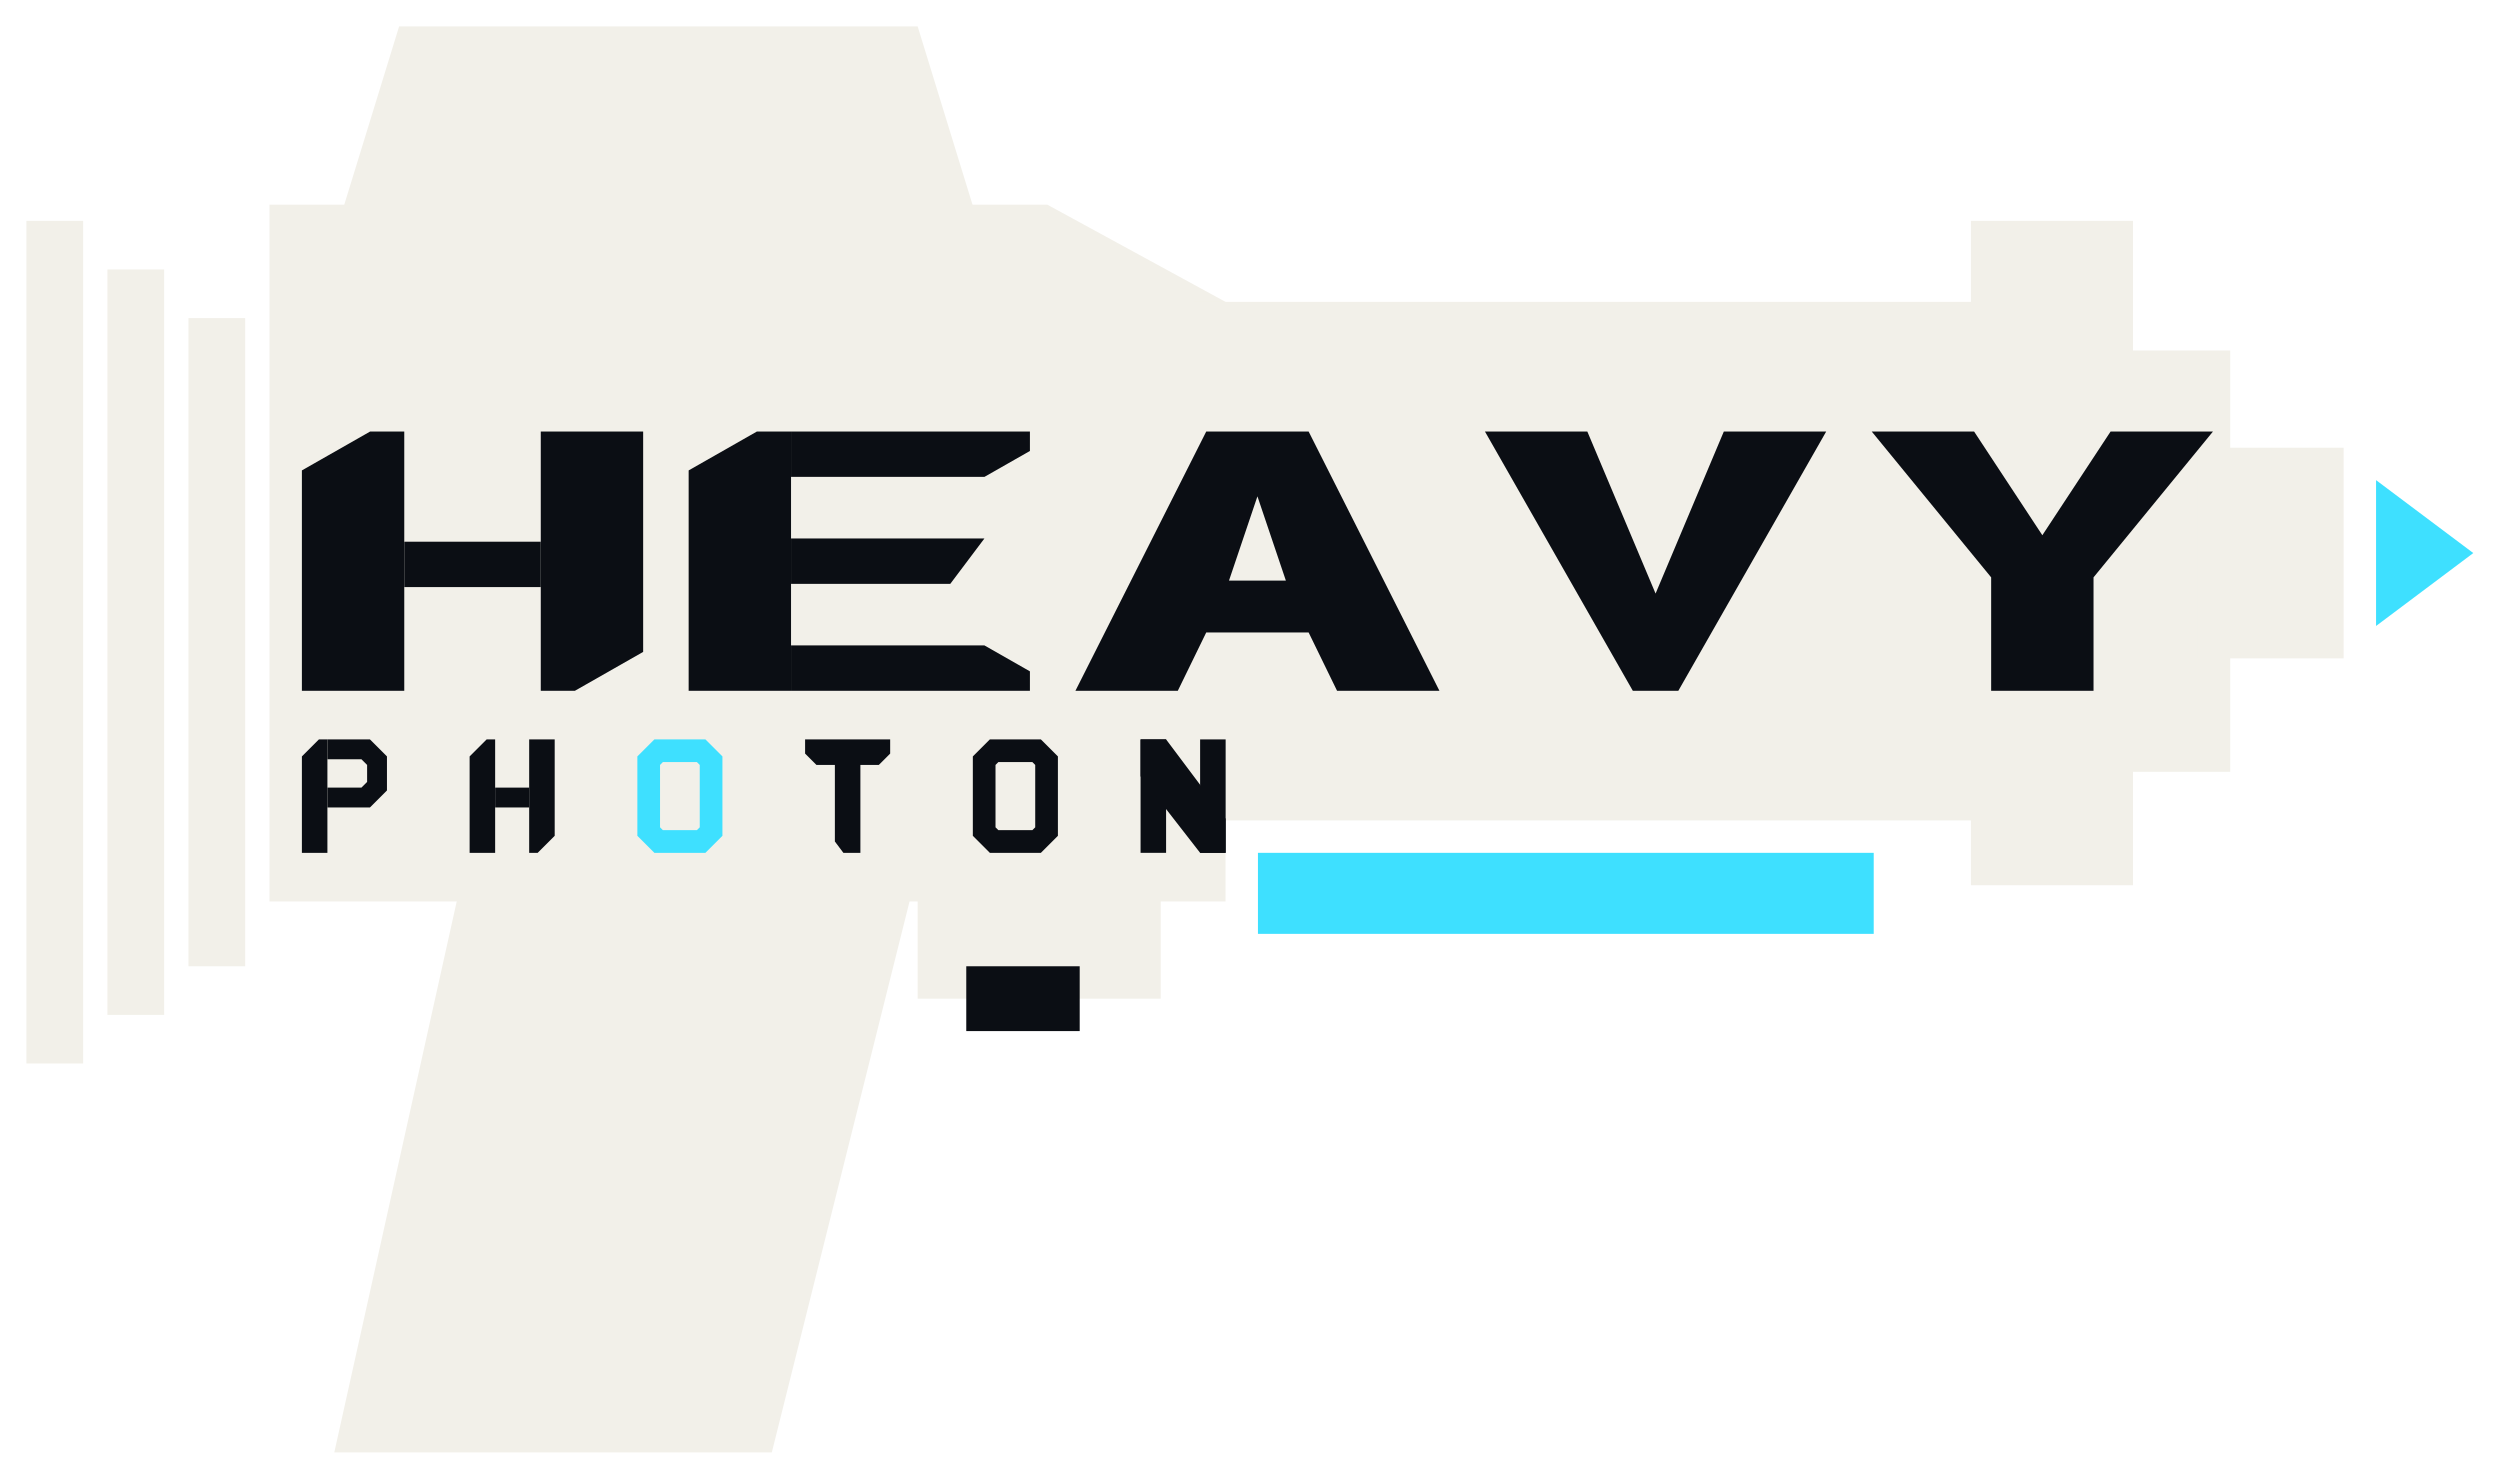
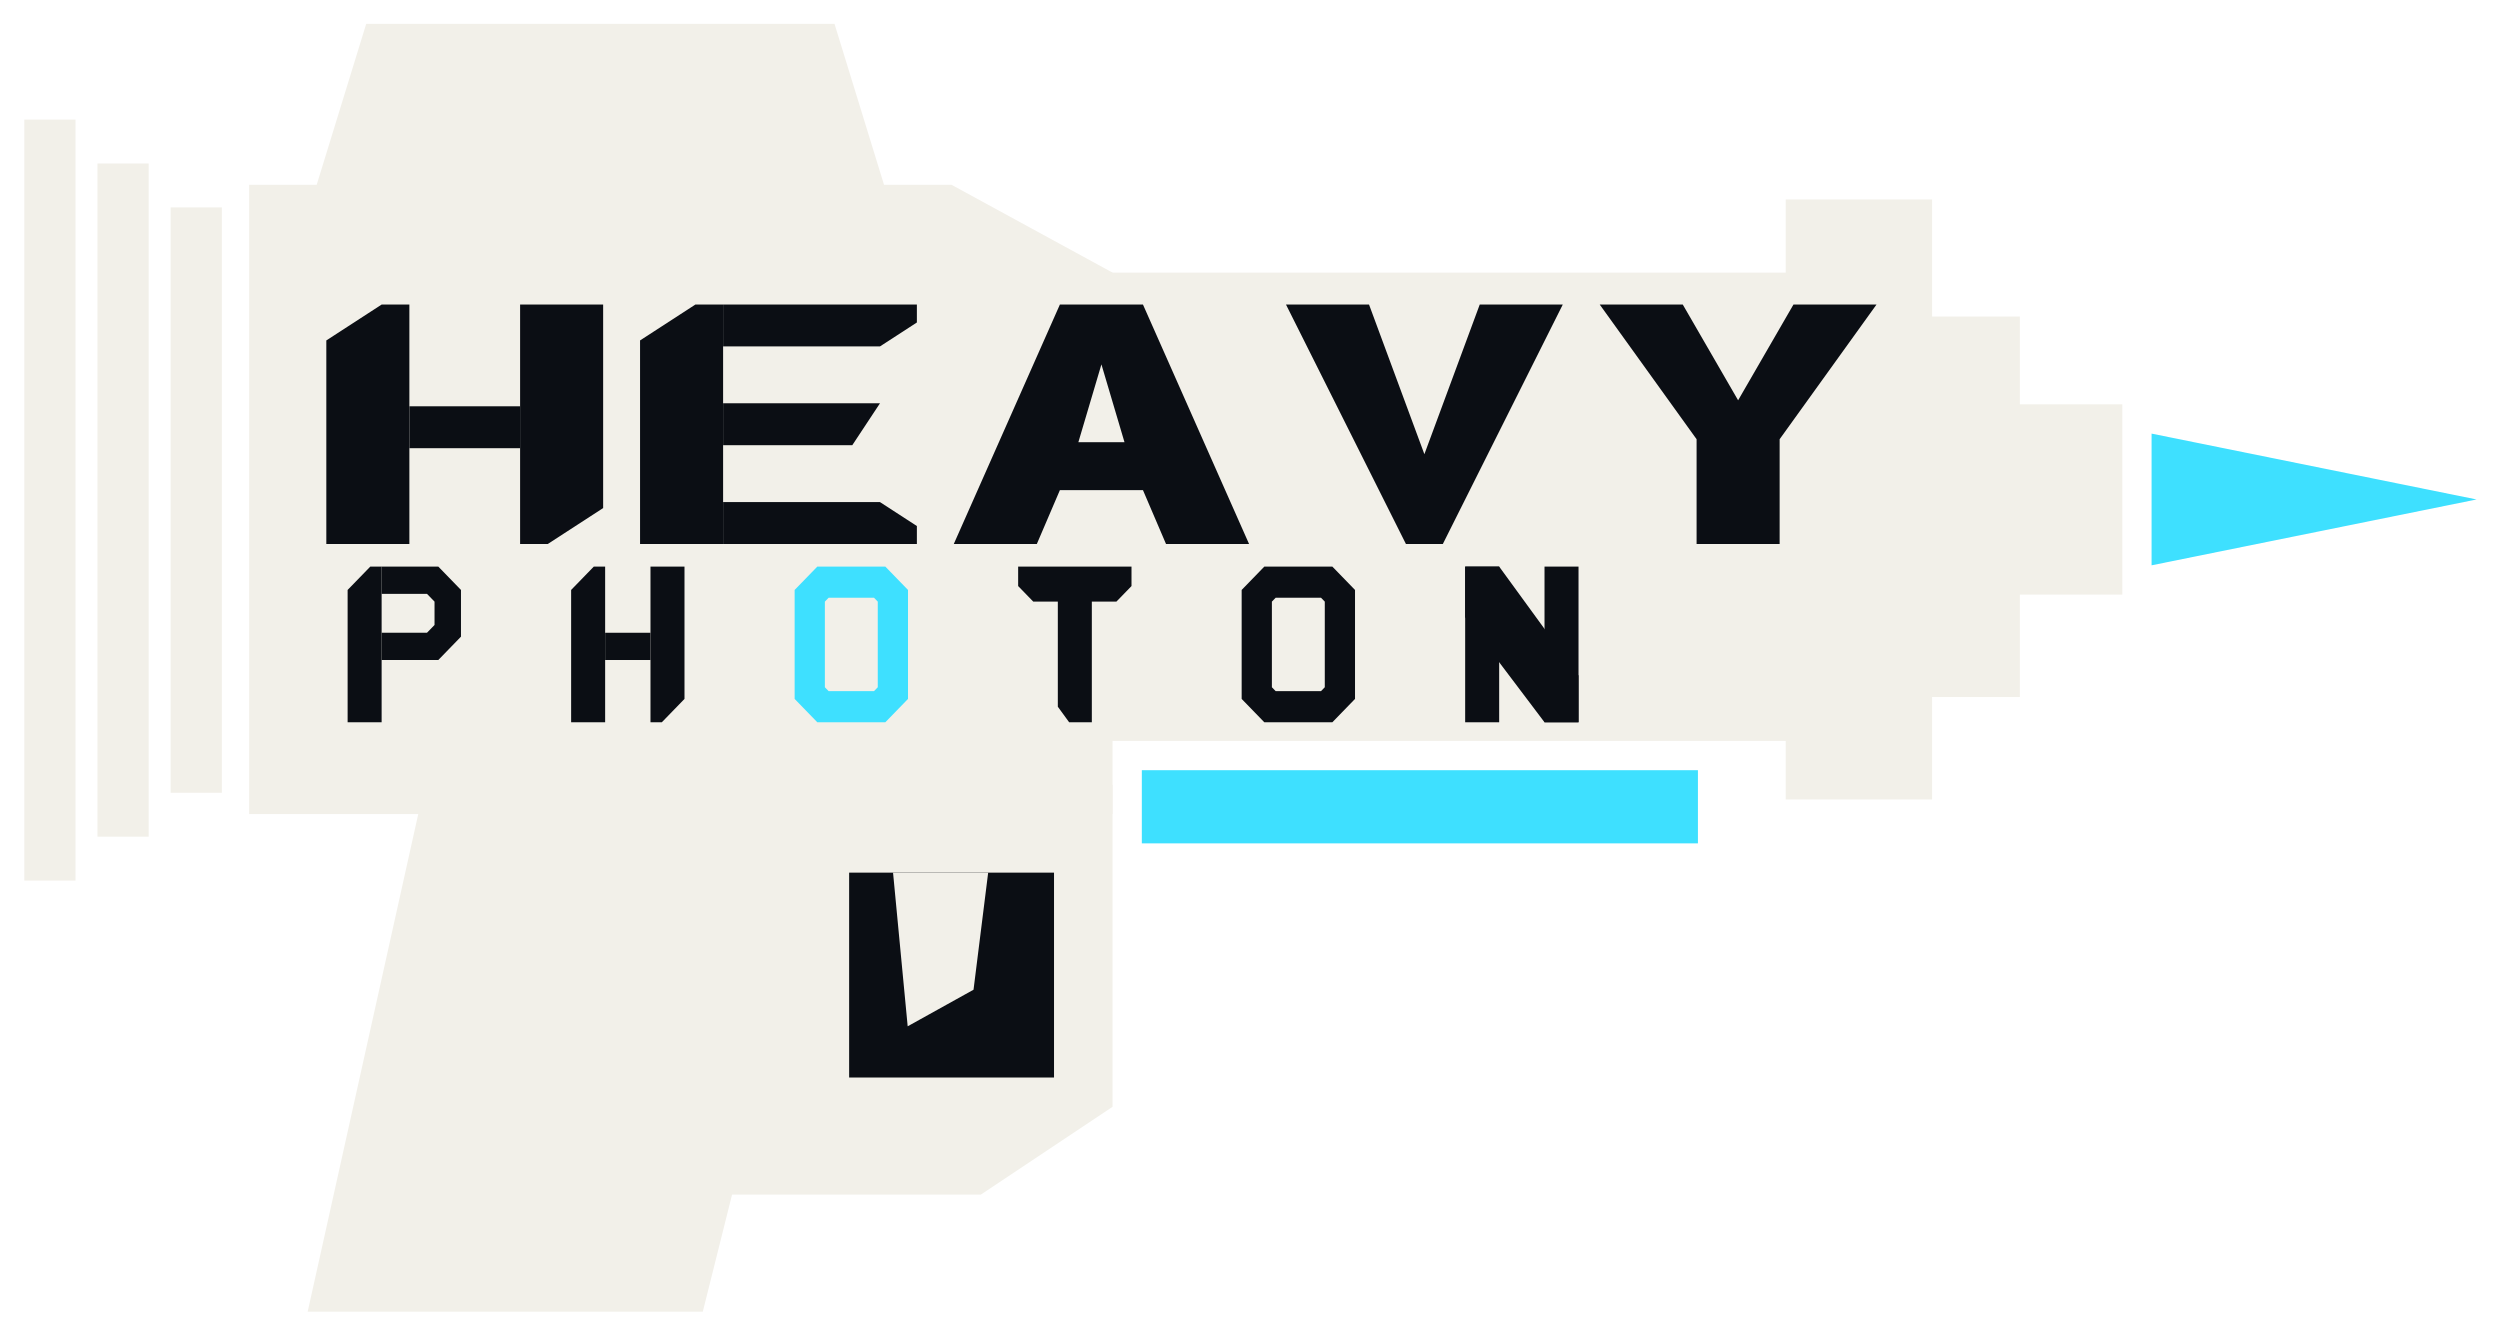
- <svg xmlns="http://www.w3.org/2000/svg" viewBox="47.67 75.67 570.83 337.83" width="570.83" height="337.83">
+ <svg xmlns="http://www.w3.org/2000/svg" viewBox="46.21 75.67 632.08 337.83" width="632.08" height="337.83" version="1.1" id="svg25">
+   <defs id="defs25" />
+   <g id="fin-1" transform="matrix(1.85,0,0,1.85,48.65385,-16.19231)">
+     <g fill="#f2f0e9" id="g2">
+       <rect x="2" y="66" width="7" height="104" id="rect2" />
+     </g>
+   </g>
+   <g id="fin-2" transform="matrix(1.85,0,0,1.85,48.65385,-16.19231)">
+     <g fill="#f2f0e9" id="g3">
+       <rect x="12" y="72" width="7" height="92" id="rect3" />
+     </g>
+   </g>
+   <g id="fin-3" transform="matrix(1.85,0,0,1.85,48.65385,-16.19231)">
+     <g fill="#f2f0e9" id="g4">
+       <rect x="22" y="78" width="7" height="80" id="rect4" />
+     </g>
+   </g>
  <g id="gun" transform="translate(50 4) scale(1.85)">
-     <g id="fin-1">
-       <g fill="#F2F0E9">
-         <rect x="2" y="66" width="7" height="104" />
-       </g>
-     </g>
-     <g id="fin-2">
-       <g fill="#F2F0E9">
-         <rect x="12" y="72" width="7" height="92" />
-       </g>
-     </g>
-     <g id="fin-3">
-       <g fill="#F2F0E9">
-         <rect x="22" y="78" width="7" height="80" />
-       </g>
-     </g>
    <g id="grip">
-       <g fill="#F2F0E9">
-         <path d="M56,146 L112,146 L94,218 L40,218 Z" />
+       <g fill="#F2F0E9" id="g5">
+         <path d="M56,146 L112,146 L94,218 L40,218 Z" id="path4" />
      </g>
    </g>
    <g id="body">
-       <g fill="#F2F0E9">
-         <path d="M32,64 L128,64 L150,76 L150,150 L32,150 Z" />
+       <g fill="#F2F0E9" id="g6">
+         <path d="M32,64 L128,64 L150,76 L150,150 L32,150 Z" id="path5" />
      </g>
    </g>
    <g id="sight">
-       <g fill="#F2F0E9">
-         <path d="M48,42 L112,42 L120,68 L40,68 Z" />
+       <g fill="#F2F0E9" id="g7">
+         <path d="M48,42 L112,42 L120,68 L40,68 Z" id="path6" />
      </g>
    </g>
    <g id="trigger">
-       <g fill="#F2F0E9">
-         <rect x="112" y="146" width="30" height="16" />
+       <g fill="#F2F0E9" id="g8">
+         <path d="M110,146 L150,146 L150,190 L132,202 L96,202 Z" id="rect7" />
      </g>
-       <rect x="118" y="158" width="14" height="8" fill="#0B0E14" />
+       <path d="M114,158 L142,158 L142,186 L114,186 Z" fill="#0B0E14" id="rect8" />
+       <path d="M120,158 L133,158 L131,174 L122,179 Z" fill="#F2F0E9" id="trigger-blade" />
    </g>
    <g id="barrel">
-       <g fill="#F2F0E9">
-         <path d="M146,76 L246,76 L246,140 L146,140 Z" />
+       <g fill="#F2F0E9" id="g9">
+         <path d="M146,76 L246,76 L246,140 L146,140 Z" id="path8" />
      </g>
-       <rect x="154" y="144" width="76" height="10" fill="#3EE0FF" />
+       <rect x="154" y="144" width="76" height="10" fill="#3EE0FF" id="rect9" />
    </g>
    <g id="muzzle">
-       <g fill="#F2F0E9">
-         <path d="M242,66 L262,66 L262,82 L274,82 L274,134 L262,134 L262,148 L242,148 Z" />
+       <g fill="#F2F0E9" id="g10">
+         <path d="M242,66 L262,66 L262,82 L274,82 L274,134 L262,134 L262,148 L242,148 Z" id="path9" />
      </g>
    </g>
-     <g id="tip">
-       <g fill="#F2F0E9">
-         <rect x="270" y="94" width="18" height="26" />
-       </g>
-       <path d="M292,98 L304,107 L292,116 Z" fill="#3EE0FF" />
+   </g>
+   <g id="tip" transform="matrix(1.85,0,0,1.85,50,4)">
+     <g fill="#F2F0E9" id="g11">
+       <rect x="270" y="94" width="18" height="26" id="rect10" />
    </g>
-     <g id="word-heavy" fill="#0B0E14" transform="translate(36 92) scale(0.702 0.4)">
-       <g id="heavy-h0" transform="translate(0.0 0)">
-         <g>
-           <rect x="18" y="34" width="24" height="14" />
-           <polygon points="0,12 12,0 18,0 18,80 0,80" />
-           <polygon points="42,0 60,0 60,68 48,80 42,80" />
-         </g>
-       </g>
-       <g id="heavy-e1" transform="translate(68.0 0)">
-         <g>
-           <polygon points="0,12 12,0 18,0 18,80 0,80" />
-           <polygon points="18,0 60,0 60,6 52,14 18,14" />
-           <polygon points="18,33 52,33 46,47 18,47" />
-           <polygon points="18,66 52,66 60,74 60,80 18,80" />
-         </g>
-       </g>
-       <g id="heavy-a2" transform="translate(136.0 0)">
-         <g>
-           <path fill-rule="evenodd" transform="translate(0 0)" d="M23,0 L41,0 L64,80 L46,80 L41,62 L23,62 L18,80 L0,80 Z M32,20 L37,46 L27,46 Z" />
-         </g>
-       </g>
-       <g id="heavy-v3" transform="translate(208.0 0)">
-         <g>
-           <polygon points="0,0 18,0 30,50 42,0 60,0 34,80 26,80" />
-         </g>
-       </g>
-       <g id="heavy-y4" transform="translate(276.0 0)">
-         <g>
-           <polygon points="0,0 18,0 30,32 42,0 60,0 39,45 39,80 21,80 21,45" />
-         </g>
+     <path d="m 292,98 44.415,9 L 292,116 Z" fill="#3ee0ff" id="path11" style="stroke-width:1.924" />
+   </g>
+   <g id="word-heavy" fill="#0b0e14" transform="matrix(1.166489,0,0,0.7568269,128.7154,152.6615)">
+     <g id="heavy-h0">
+       <g id="g12">
+         <rect x="18" y="34" width="24" height="14" id="rect11" />
+         <polygon points="18,0 18,80 0,80 0,12 12,0 " id="polygon11" />
+         <polygon points="60,68 48,80 42,80 42,0 60,0 " id="polygon12" />
      </g>
    </g>
-     <g id="word-photon" fill="#0B0E14" transform="translate(36 130) scale(0.175)">
-       <g id="photon-p0" transform="translate(0.0 0)">
-         <g>
-           <path fill-rule="evenodd" transform="translate(0 0)" d="M18,0 L48,0 L60,12 L60,36 L48,48 L18,48 L18,34 L42,34 L46,30 L46,18 L42,14 L18,14 Z" />
-           <polygon points="0,12 12,0 18,0 18,80 0,80" />
-         </g>
+     <g id="heavy-e1" transform="translate(68)">
+       <g id="g16">
+         <polygon points="18,0 18,80 0,80 0,12 12,0 " id="polygon13" />
+         <polygon points="60,6 52,14 18,14 18,0 60,0 " id="polygon14" />
+         <polygon points="18,47 18,33 52,33 46,47 " id="polygon15" />
+         <polygon points="60,74 60,80 18,80 18,66 52,66 " id="polygon16" />
      </g>
-       <g id="photon-h1" transform="translate(118.3 0)">
-         <g>
-           <rect x="18" y="34" width="24" height="14" />
-           <polygon points="0,12 12,0 18,0 18,80 0,80" />
-           <polygon points="42,0 60,0 60,68 48,80 42,80" />
-         </g>
+     </g>
+     <g id="heavy-a2" transform="translate(136)">
+       <g id="g17">
+         <path fill-rule="evenodd" d="M 23,0 H 41 L 64,80 H 46 L 41,62 H 23 L 18,80 H 0 Z m 9,20 5,26 H 27 Z" id="path16" />
      </g>
-       <g id="photon-o2" transform="translate(236.6 0)">
-         <g fill="#3EE0FF">
-           <path fill-rule="evenodd" transform="translate(0 0)" d="M12,0 L48,0 L60,12 L60,68 L48,80 L12,80 L0,68 L0,12 Z M18,16 L42,16 L44,18 L44,62 L42,64 L18,64 L16,62 L16,18 Z" />
-         </g>
+     </g>
+     <g id="heavy-v3" transform="translate(208)">
+       <g id="g18">
+         <polygon points="0,0 18,0 30,50 42,0 60,0 34,80 26,80 " id="polygon17" />
      </g>
-       <g id="photon-t3" transform="translate(354.9 0)">
-         <g>
-           <polygon points="0,0 60,0 60,10 52,18 8,18 0,10" />
-           <polygon points="21,14 39,14 39,80 27,80 21,72" />
-         </g>
+     </g>
+     <g id="heavy-y4" transform="translate(276)">
+       <g id="g19">
+         <polygon points="21,80 21,45 0,0 18,0 30,32 42,0 60,0 39,45 39,80 " id="polygon18" />
      </g>
-       <g id="photon-o4" transform="translate(473.2 0)">
-         <g>
-           <path fill-rule="evenodd" transform="translate(0 0)" d="M12,0 L48,0 L60,12 L60,68 L48,80 L12,80 L0,68 L0,12 Z M18,16 L42,16 L44,18 L44,62 L42,64 L18,64 L16,62 L16,18 Z" />
-         </g>
+     </g>
+   </g>
+   <g id="word-photon" fill="#0b0e14" transform="matrix(0.4776847,0,0,0.4920192,134.1,218.9231)">
+     <g id="photon-p0">
+       <g id="g20">
+         <path fill-rule="evenodd" d="M 18,0 H 48 L 60,12 V 36 L 48,48 H 18 V 34 h 24 l 4,-4 V 18 L 42,14 H 18 Z" id="path19" />
+         <polygon points="0,80 0,12 12,0 18,0 18,80 " id="polygon19" />
      </g>
-       <g id="photon-n5" transform="translate(591.5 0)">
-         <g>
-           <rect x="0" y="0" width="18" height="80" />
-           <rect x="42" y="0" width="18" height="80" />
-           <polygon points="0,0 18,0 60,56 60,80 42,80 0,26" />
-         </g>
+     </g>
+     <g id="photon-h1" transform="translate(118.3)">
+       <g id="g21">
+         <rect x="18" y="34" width="24" height="14" id="rect20" />
+         <polygon points="0,80 0,12 12,0 18,0 18,80 " id="polygon20" />
+         <polygon points="42,80 42,0 60,0 60,68 48,80 " id="polygon21" />
+       </g>
+     </g>
+     <g id="photon-o2" transform="translate(236.6)">
+       <g fill="#3ee0ff" id="g22">
+         <path fill-rule="evenodd" d="M 12,0 H 48 L 60,12 V 68 L 48,80 H 12 L 0,68 V 12 Z m 6,16 h 24 l 2,2 v 44 l -2,2 H 18 L 16,62 V 18 Z" id="path21" />
+       </g>
+     </g>
+     <g id="photon-t3" transform="translate(354.9)">
+       <g id="g23">
+         <polygon points="52,18 8,18 0,10 0,0 60,0 60,10 " id="polygon22" />
+         <polygon points="21,72 21,14 39,14 39,80 27,80 " id="polygon23" />
+       </g>
+     </g>
+     <g id="photon-o4" transform="translate(473.2)">
+       <g id="g24">
+         <path fill-rule="evenodd" d="M 12,0 H 48 L 60,12 V 68 L 48,80 H 12 L 0,68 V 12 Z m 6,16 h 24 l 2,2 v 44 l -2,2 H 18 L 16,62 V 18 Z" id="path23" />
+       </g>
+     </g>
+     <g id="photon-n5" transform="translate(591.5)">
+       <g id="g25">
+         <rect x="0" y="0" width="18" height="80" id="rect24" />
+         <rect x="42" y="0" width="18" height="80" id="rect25" />
+         <polygon points="60,80 42,80 0,26 0,0 18,0 60,56 " id="polygon25" />
      </g>
    </g>
  </g>
</svg>
